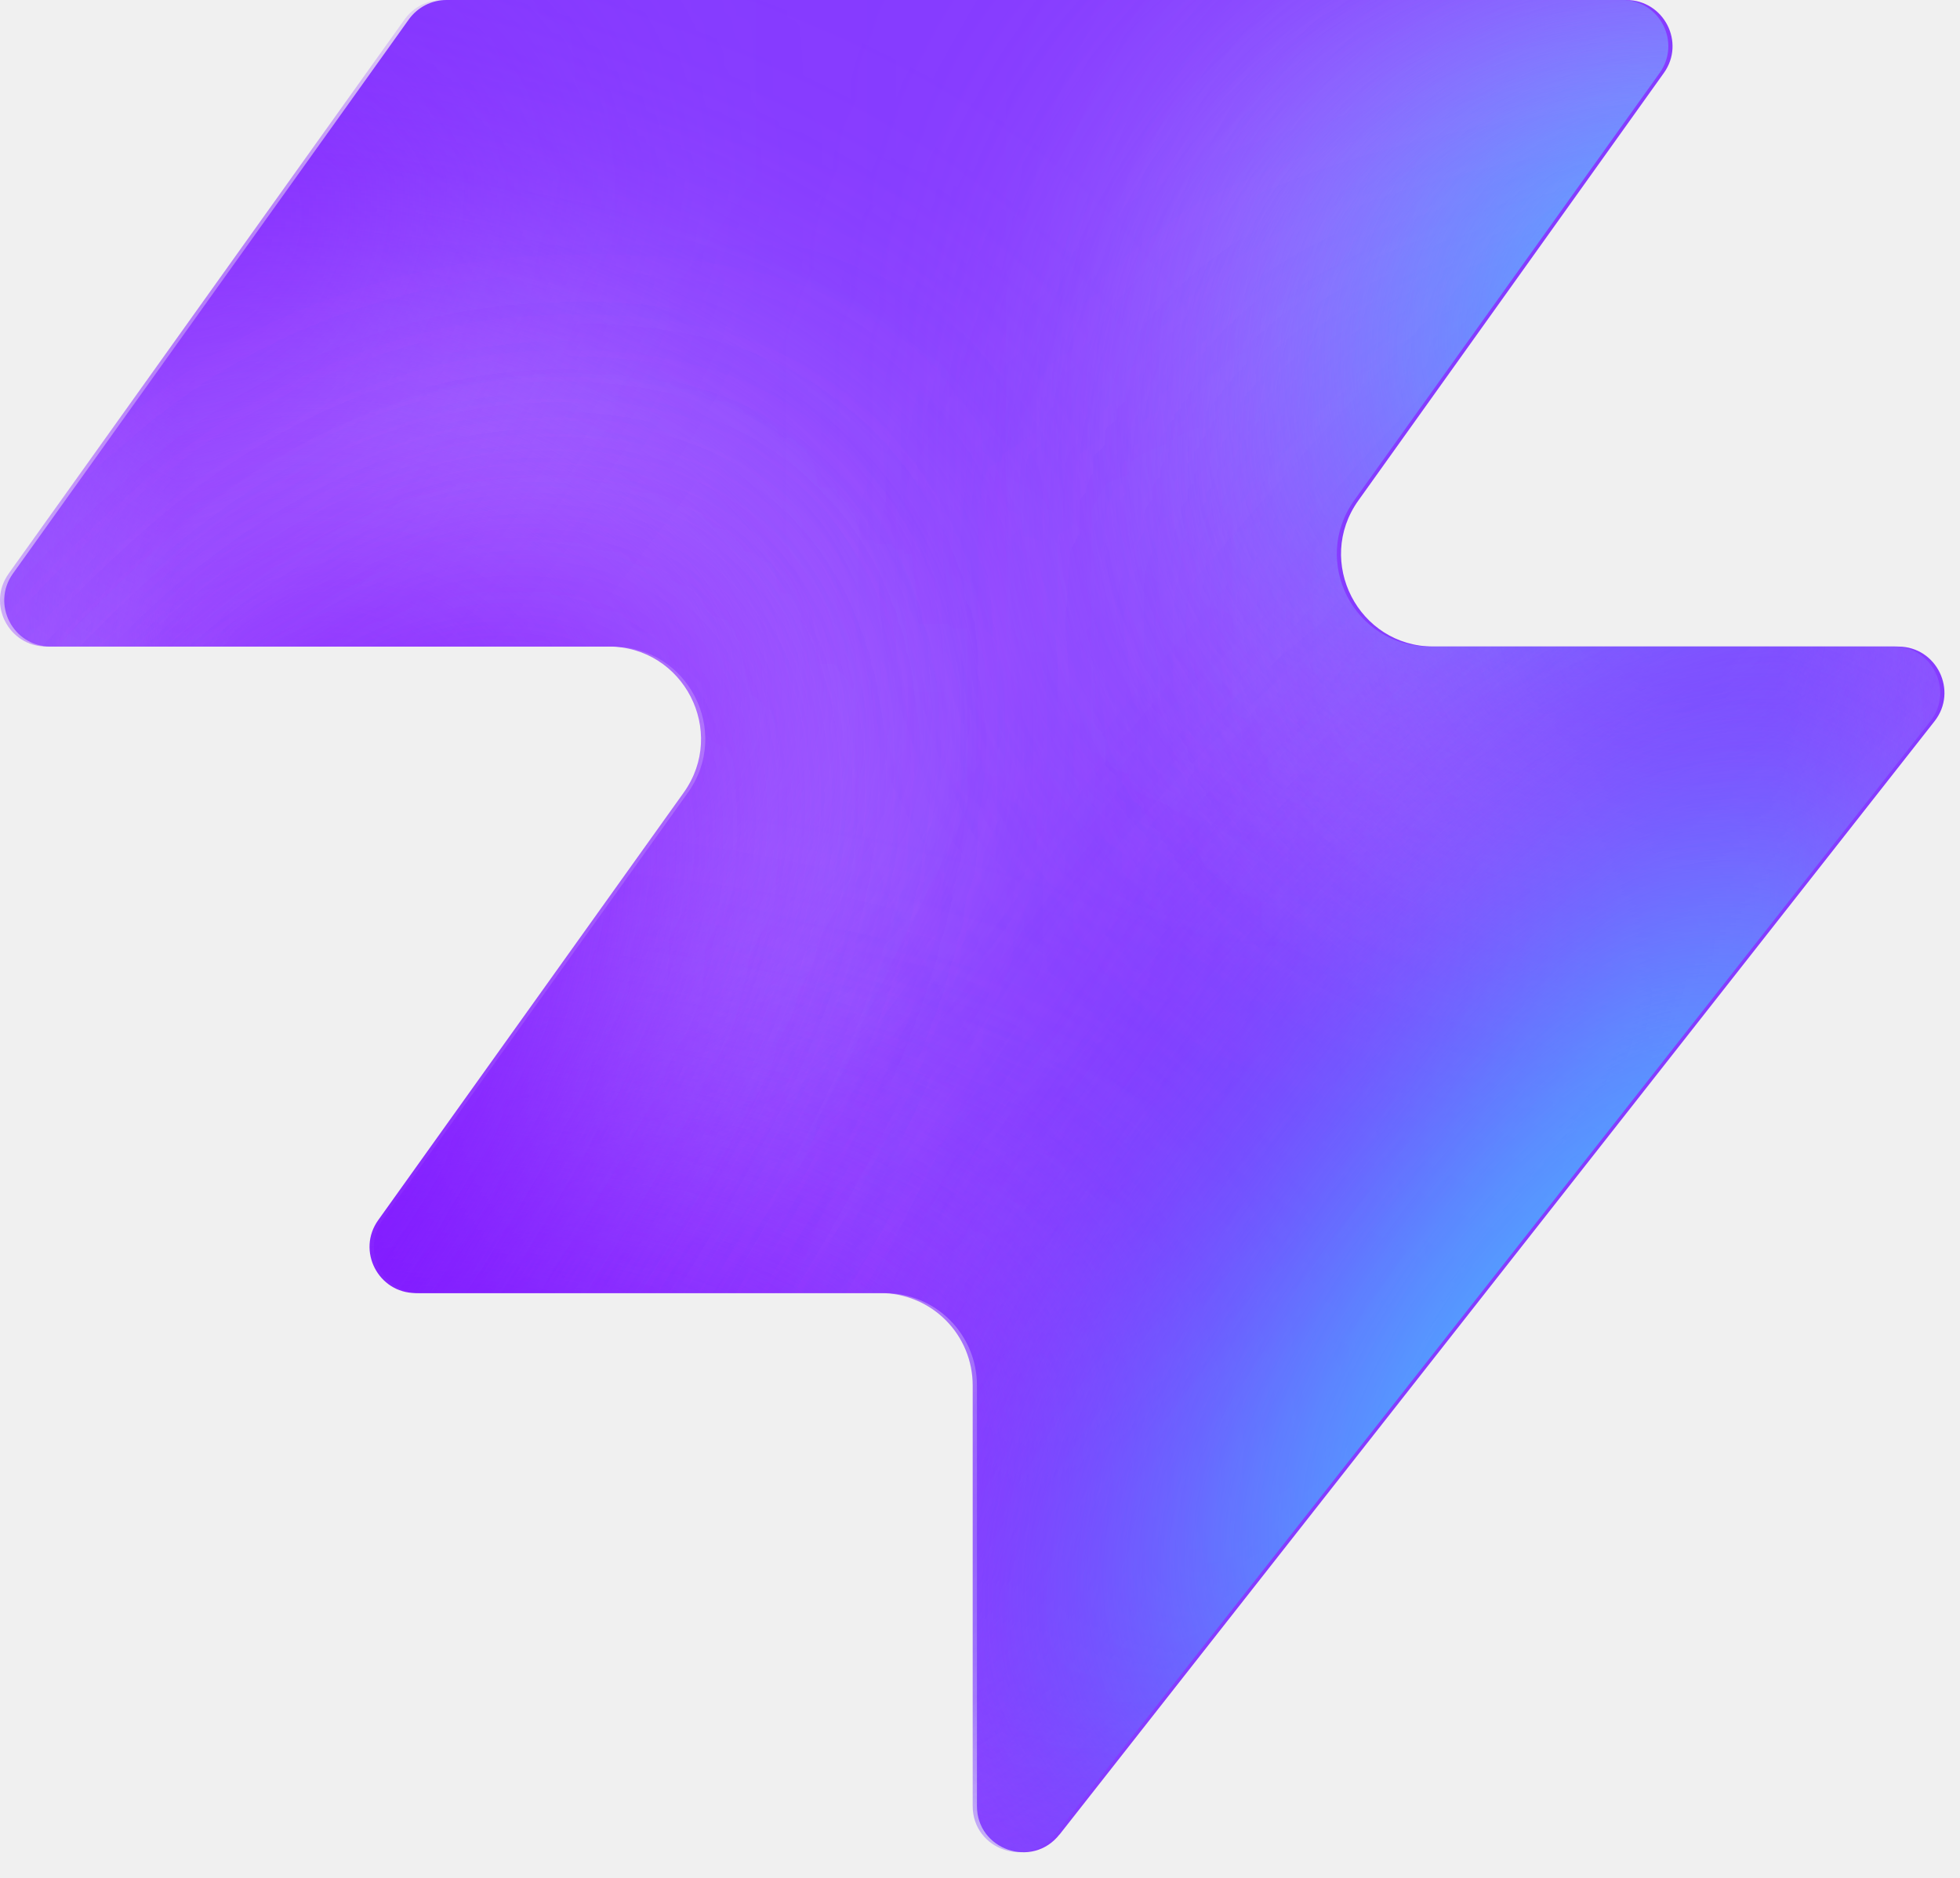
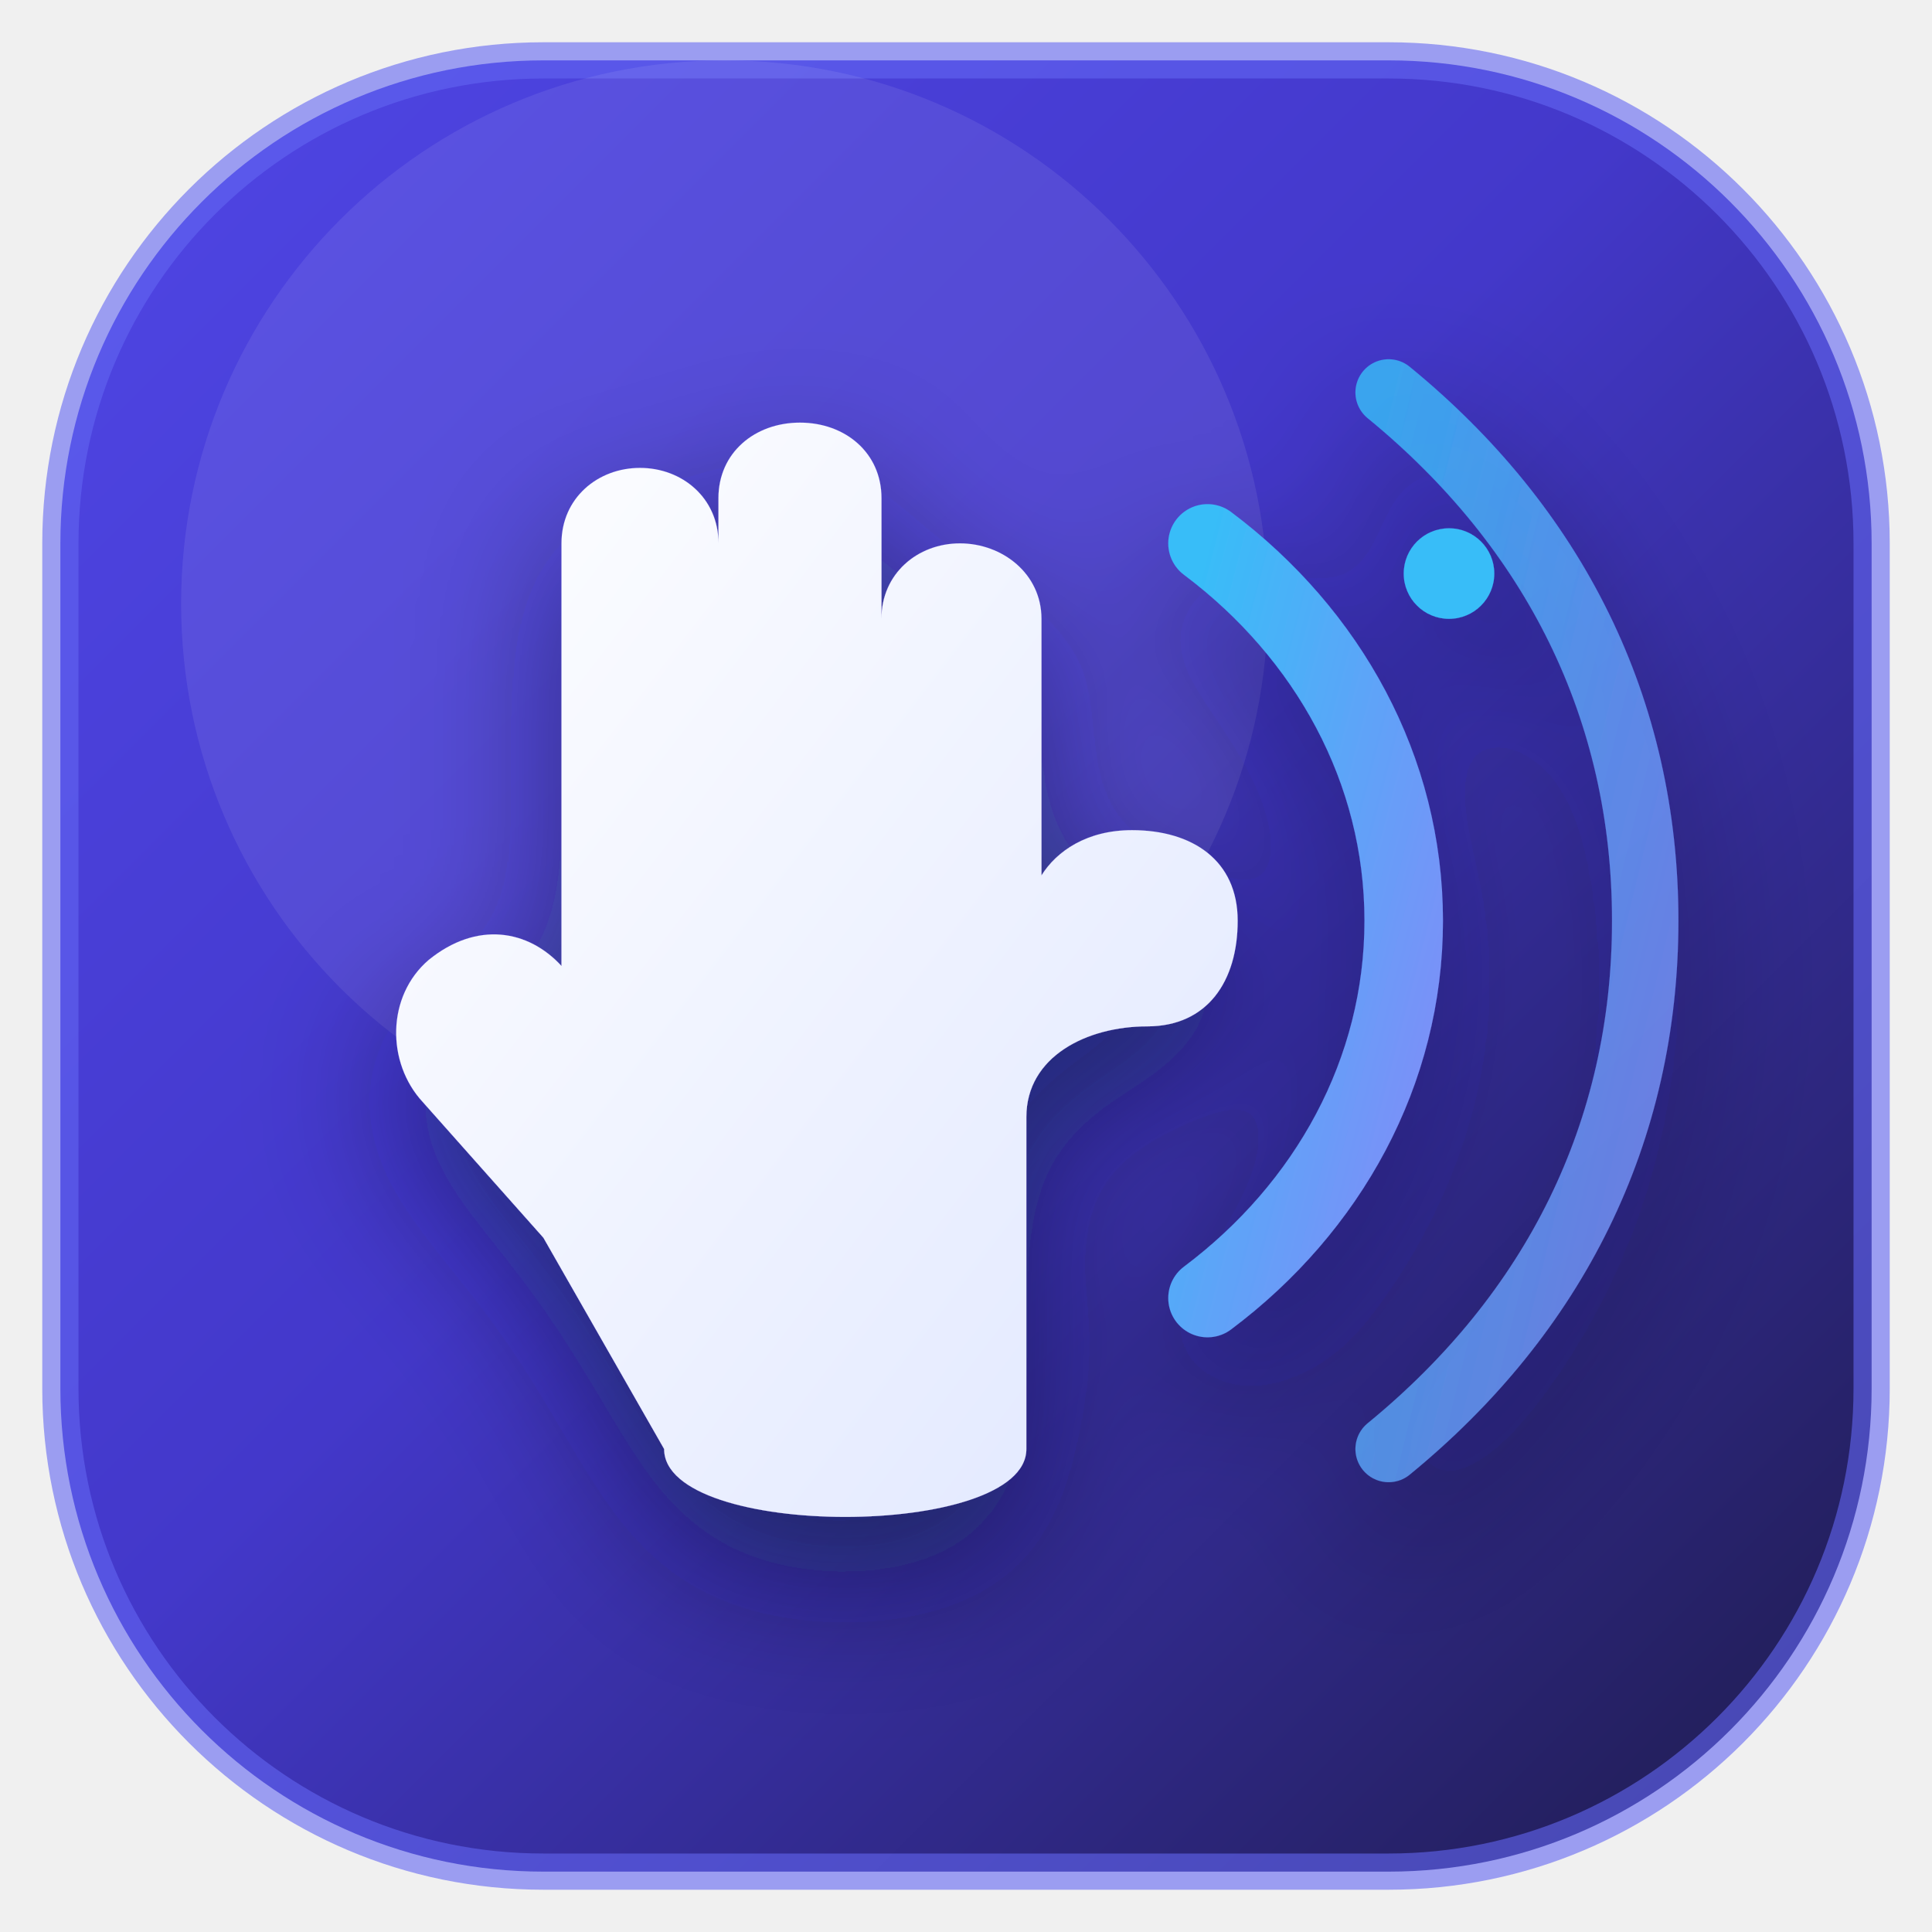
- <svg xmlns="http://www.w3.org/2000/svg" width="48" height="46" fill="none" viewBox="0 0 48 46">
-   <path fill="#863bff" d="M25.946 44.938c-.664.845-2.021.375-2.021-.698V33.937a2.26 2.26 0 0 0-2.262-2.262H10.287c-.92 0-1.456-1.04-.92-1.788l7.48-10.471c1.07-1.497 0-3.578-1.842-3.578H1.237c-.92 0-1.456-1.04-.92-1.788L10.013.474c.214-.297.556-.474.92-.474h28.894c.92 0 1.456 1.04.92 1.788l-7.48 10.471c-1.07 1.498 0 3.579 1.842 3.579h11.377c.943 0 1.473 1.088.89 1.83L25.947 44.94z" style="fill:#863bff;fill:color(display-p3 .525 .23 1);fill-opacity:1" />
-   <mask id="a" width="48" height="46" x="0" y="0" maskUnits="userSpaceOnUse" style="mask-type:alpha">
-     <path fill="#000" d="M25.842 44.938c-.664.844-2.021.375-2.021-.698V33.937a2.26 2.26 0 0 0-2.262-2.262H10.183c-.92 0-1.456-1.04-.92-1.788l7.48-10.471c1.07-1.498 0-3.579-1.842-3.579H1.133c-.92 0-1.456-1.04-.92-1.787L9.91.473c.214-.297.556-.474.92-.474h28.894c.92 0 1.456 1.04.92 1.788l-7.48 10.471c-1.07 1.498 0 3.578 1.842 3.578h11.377c.943 0 1.473 1.088.89 1.832L25.843 44.94z" style="fill:#000;fill-opacity:1" />
-   </mask>
-   <g mask="url(#a)">
-     <g filter="url(#b)">
-       <ellipse cx="5.508" cy="14.704" fill="#ede6ff" rx="5.508" ry="14.704" style="fill:#ede6ff;fill:color(display-p3 .927 .903 1);fill-opacity:1" transform="matrix(.00324 1 1 -.00324 -4.47 31.516)" />
-     </g>
-     <g filter="url(#c)">
-       <ellipse cx="10.399" cy="29.851" fill="#ede6ff" rx="10.399" ry="29.851" style="fill:#ede6ff;fill:color(display-p3 .927 .903 1);fill-opacity:1" transform="matrix(.00324 1 1 -.00324 -39.328 7.883)" />
-     </g>
-     <g filter="url(#d)">
-       <ellipse cx="5.508" cy="30.487" fill="#7e14ff" rx="5.508" ry="30.487" style="fill:#7e14ff;fill:color(display-p3 .492 .077 1);fill-opacity:1" transform="rotate(89.814 -25.913 -14.639)scale(1 -1)" />
-     </g>
-     <g filter="url(#e)">
-       <ellipse cx="5.508" cy="30.599" fill="#7e14ff" rx="5.508" ry="30.599" style="fill:#7e14ff;fill:color(display-p3 .492 .077 1);fill-opacity:1" transform="rotate(89.814 -32.644 -3.334)scale(1 -1)" />
-     </g>
-     <g filter="url(#f)">
-       <ellipse cx="5.508" cy="30.599" fill="#7e14ff" rx="5.508" ry="30.599" style="fill:#7e14ff;fill:color(display-p3 .492 .077 1);fill-opacity:1" transform="matrix(.00324 1 1 -.00324 -34.34 30.47)" />
-     </g>
-     <g filter="url(#g)">
-       <ellipse cx="14.072" cy="22.078" fill="#ede6ff" rx="14.072" ry="22.078" style="fill:#ede6ff;fill:color(display-p3 .927 .903 1);fill-opacity:1" transform="rotate(93.35 24.506 48.493)scale(-1 1)" />
-     </g>
-     <g filter="url(#h)">
-       <ellipse cx="3.47" cy="21.501" fill="#7e14ff" rx="3.47" ry="21.501" style="fill:#7e14ff;fill:color(display-p3 .492 .077 1);fill-opacity:1" transform="rotate(89.009 28.708 47.59)scale(-1 1)" />
-     </g>
-     <g filter="url(#i)">
-       <ellipse cx="3.47" cy="21.501" fill="#7e14ff" rx="3.47" ry="21.501" style="fill:#7e14ff;fill:color(display-p3 .492 .077 1);fill-opacity:1" transform="rotate(89.009 28.708 47.59)scale(-1 1)" />
-     </g>
-     <g filter="url(#j)">
-       <ellipse cx=".387" cy="8.972" fill="#7e14ff" rx="4.407" ry="29.108" style="fill:#7e14ff;fill:color(display-p3 .492 .077 1);fill-opacity:1" transform="rotate(39.51 .387 8.972)" />
-     </g>
-     <g filter="url(#k)">
-       <ellipse cx="47.523" cy="-6.092" fill="#7e14ff" rx="4.407" ry="29.108" style="fill:#7e14ff;fill:color(display-p3 .492 .077 1);fill-opacity:1" transform="rotate(37.892 47.523 -6.092)" />
-     </g>
-     <g filter="url(#l)">
-       <ellipse cx="41.412" cy="6.333" fill="#47bfff" rx="5.971" ry="9.665" style="fill:#47bfff;fill:color(display-p3 .28 .748 1);fill-opacity:1" transform="rotate(37.892 41.412 6.333)" />
-     </g>
-     <g filter="url(#m)">
-       <ellipse cx="-1.879" cy="38.332" fill="#7e14ff" rx="4.407" ry="29.108" style="fill:#7e14ff;fill:color(display-p3 .492 .077 1);fill-opacity:1" transform="rotate(37.892 -1.88 38.332)" />
-     </g>
-     <g filter="url(#n)">
-       <ellipse cx="-1.879" cy="38.332" fill="#7e14ff" rx="4.407" ry="29.108" style="fill:#7e14ff;fill:color(display-p3 .492 .077 1);fill-opacity:1" transform="rotate(37.892 -1.88 38.332)" />
-     </g>
-     <g filter="url(#o)">
-       <ellipse cx="35.651" cy="29.907" fill="#7e14ff" rx="4.407" ry="29.108" style="fill:#7e14ff;fill:color(display-p3 .492 .077 1);fill-opacity:1" transform="rotate(37.892 35.651 29.907)" />
-     </g>
-     <g filter="url(#p)">
-       <ellipse cx="38.418" cy="32.4" fill="#47bfff" rx="5.971" ry="15.297" style="fill:#47bfff;fill:color(display-p3 .28 .748 1);fill-opacity:1" transform="rotate(37.892 38.418 32.4)" />
-     </g>
-   </g>
+ <svg xmlns="http://www.w3.org/2000/svg" viewBox="0 0 64 64" width="64" height="64">
  <defs>
-     <filter id="b" width="60.045" height="41.654" x="-19.77" y="16.149" color-interpolation-filters="sRGB" filterUnits="userSpaceOnUse">
-       <feFlood flood-opacity="0" result="BackgroundImageFix" />
-       <feBlend in="SourceGraphic" in2="BackgroundImageFix" result="shape" />
-       <feGaussianBlur result="effect1_foregroundBlur_2002_17158" stdDeviation="7.659" />
-     </filter>
-     <filter id="c" width="90.34" height="51.437" x="-54.613" y="-7.533" color-interpolation-filters="sRGB" filterUnits="userSpaceOnUse">
-       <feFlood flood-opacity="0" result="BackgroundImageFix" />
-       <feBlend in="SourceGraphic" in2="BackgroundImageFix" result="shape" />
-       <feGaussianBlur result="effect1_foregroundBlur_2002_17158" stdDeviation="7.659" />
-     </filter>
-     <filter id="d" width="79.355" height="29.4" x="-49.64" y="2.03" color-interpolation-filters="sRGB" filterUnits="userSpaceOnUse">
-       <feFlood flood-opacity="0" result="BackgroundImageFix" />
-       <feBlend in="SourceGraphic" in2="BackgroundImageFix" result="shape" />
-       <feGaussianBlur result="effect1_foregroundBlur_2002_17158" stdDeviation="4.596" />
-     </filter>
-     <filter id="e" width="79.579" height="29.4" x="-45.045" y="20.029" color-interpolation-filters="sRGB" filterUnits="userSpaceOnUse">
-       <feFlood flood-opacity="0" result="BackgroundImageFix" />
-       <feBlend in="SourceGraphic" in2="BackgroundImageFix" result="shape" />
-       <feGaussianBlur result="effect1_foregroundBlur_2002_17158" stdDeviation="4.596" />
-     </filter>
-     <filter id="f" width="79.579" height="29.4" x="-43.513" y="21.178" color-interpolation-filters="sRGB" filterUnits="userSpaceOnUse">
-       <feFlood flood-opacity="0" result="BackgroundImageFix" />
-       <feBlend in="SourceGraphic" in2="BackgroundImageFix" result="shape" />
-       <feGaussianBlur result="effect1_foregroundBlur_2002_17158" stdDeviation="4.596" />
-     </filter>
-     <filter id="g" width="74.749" height="58.852" x="15.756" y="-17.901" color-interpolation-filters="sRGB" filterUnits="userSpaceOnUse">
-       <feFlood flood-opacity="0" result="BackgroundImageFix" />
-       <feBlend in="SourceGraphic" in2="BackgroundImageFix" result="shape" />
-       <feGaussianBlur result="effect1_foregroundBlur_2002_17158" stdDeviation="7.659" />
-     </filter>
-     <filter id="h" width="61.377" height="25.362" x="23.548" y="2.284" color-interpolation-filters="sRGB" filterUnits="userSpaceOnUse">
-       <feFlood flood-opacity="0" result="BackgroundImageFix" />
-       <feBlend in="SourceGraphic" in2="BackgroundImageFix" result="shape" />
-       <feGaussianBlur result="effect1_foregroundBlur_2002_17158" stdDeviation="4.596" />
-     </filter>
-     <filter id="i" width="61.377" height="25.362" x="23.548" y="2.284" color-interpolation-filters="sRGB" filterUnits="userSpaceOnUse">
-       <feFlood flood-opacity="0" result="BackgroundImageFix" />
-       <feBlend in="SourceGraphic" in2="BackgroundImageFix" result="shape" />
-       <feGaussianBlur result="effect1_foregroundBlur_2002_17158" stdDeviation="4.596" />
-     </filter>
-     <filter id="j" width="56.045" height="63.649" x="-27.636" y="-22.853" color-interpolation-filters="sRGB" filterUnits="userSpaceOnUse">
-       <feFlood flood-opacity="0" result="BackgroundImageFix" />
-       <feBlend in="SourceGraphic" in2="BackgroundImageFix" result="shape" />
-       <feGaussianBlur result="effect1_foregroundBlur_2002_17158" stdDeviation="4.596" />
-     </filter>
-     <filter id="k" width="54.814" height="64.646" x="20.116" y="-38.415" color-interpolation-filters="sRGB" filterUnits="userSpaceOnUse">
-       <feFlood flood-opacity="0" result="BackgroundImageFix" />
-       <feBlend in="SourceGraphic" in2="BackgroundImageFix" result="shape" />
-       <feGaussianBlur result="effect1_foregroundBlur_2002_17158" stdDeviation="4.596" />
-     </filter>
-     <filter id="l" width="33.541" height="35.313" x="24.641" y="-11.323" color-interpolation-filters="sRGB" filterUnits="userSpaceOnUse">
-       <feFlood flood-opacity="0" result="BackgroundImageFix" />
-       <feBlend in="SourceGraphic" in2="BackgroundImageFix" result="shape" />
-       <feGaussianBlur result="effect1_foregroundBlur_2002_17158" stdDeviation="4.596" />
-     </filter>
-     <filter id="m" width="54.814" height="64.646" x="-29.286" y="6.009" color-interpolation-filters="sRGB" filterUnits="userSpaceOnUse">
-       <feFlood flood-opacity="0" result="BackgroundImageFix" />
-       <feBlend in="SourceGraphic" in2="BackgroundImageFix" result="shape" />
-       <feGaussianBlur result="effect1_foregroundBlur_2002_17158" stdDeviation="4.596" />
-     </filter>
-     <filter id="n" width="54.814" height="64.646" x="-29.286" y="6.009" color-interpolation-filters="sRGB" filterUnits="userSpaceOnUse">
-       <feFlood flood-opacity="0" result="BackgroundImageFix" />
-       <feBlend in="SourceGraphic" in2="BackgroundImageFix" result="shape" />
-       <feGaussianBlur result="effect1_foregroundBlur_2002_17158" stdDeviation="4.596" />
-     </filter>
-     <filter id="o" width="54.814" height="64.646" x="8.244" y="-2.416" color-interpolation-filters="sRGB" filterUnits="userSpaceOnUse">
-       <feFlood flood-opacity="0" result="BackgroundImageFix" />
-       <feBlend in="SourceGraphic" in2="BackgroundImageFix" result="shape" />
-       <feGaussianBlur result="effect1_foregroundBlur_2002_17158" stdDeviation="4.596" />
-     </filter>
-     <filter id="p" width="39.409" height="43.623" x="18.713" y="10.588" color-interpolation-filters="sRGB" filterUnits="userSpaceOnUse">
-       <feFlood flood-opacity="0" result="BackgroundImageFix" />
-       <feBlend in="SourceGraphic" in2="BackgroundImageFix" result="shape" />
-       <feGaussianBlur result="effect1_foregroundBlur_2002_17158" stdDeviation="4.596" />
+     <linearGradient id="bgGrad" x1="0%" y1="0%" x2="100%" y2="100%">
+       <stop offset="0%" stop-color="#4f46e5" />
+       <stop offset="45%" stop-color="#4338ca" />
+       <stop offset="100%" stop-color="#1e1b4b" />
+     </linearGradient>
+     <linearGradient id="handGrad" x1="0%" y1="0%" x2="100%" y2="100%">
+       <stop offset="0%" stop-color="#ffffff" />
+       <stop offset="100%" stop-color="#e0e7ff" />
+     </linearGradient>
+     <linearGradient id="waveGrad" x1="0%" y1="0%" x2="100%" y2="100%">
+       <stop offset="0%" stop-color="#38bdf8" />
+       <stop offset="100%" stop-color="#818cf8" />
+     </linearGradient>
+     <filter id="shadow" x="-20%" y="-20%" width="140%" height="140%">
+       <feDropShadow dx="0" dy="2" stdDeviation="2.5" flood-color="#0f172a" flood-opacity="0.45" />
    </filter>
  </defs>
+   <rect x="2" y="2" width="60" height="60" rx="16" fill="url(#bgGrad)" stroke="#6366f1" stroke-width="1.2" stroke-opacity="0.6" />
+   <circle cx="24" cy="20" r="18" fill="#ffffff" fill-opacity="0.08" />
+   <g filter="url(#shadow)">
+     <path d="M 22 48               C 22 51, 34 51, 34 48               L 34 37               C 34 35, 36 34, 38 34               C 40 34, 41 32.5, 41 30.5               C 41 28.5, 39.5 27.5, 37.5 27.5              C 36 27.5, 35 28.2, 34.5 29              L 34.5 20.5               C 34.5 19, 33.2 18, 31.8 18               C 30.4 18, 29.2 19, 29.2 20.5               L 29.2 16.5               C 29.2 15, 28 14, 26.5 14               C 25 14, 23.8 15, 23.8 16.5               L 23.8 18               C 23.8 16.5, 22.6 15.5, 21.2 15.5               C 19.8 15.5, 18.6 16.5, 18.6 18               L 18.6 32               C 17.5 30.8, 15.8 30.5, 14.2 31.8               C 12.8 33, 12.8 35.2, 14 36.5               L 18 41               Z" fill="url(#handGrad)" />
+     <path d="M 40 18 C 44 21, 46.5 25.5, 46.5 30.5 C 46.5 35.5, 44 40, 40 43" fill="none" stroke="url(#waveGrad)" stroke-width="2.6" stroke-linecap="round" />
+     <path d="M 46 13 C 51.5 17.5, 54.5 23.5, 54.5 30.5 C 54.5 37.5, 51.5 43.5, 46 48" fill="none" stroke="url(#waveGrad)" stroke-width="2.2" stroke-linecap="round" stroke-opacity="0.8" />
+     <circle cx="48" cy="19" r="1.5" fill="#38bdf8" />
+   </g>
</svg>
